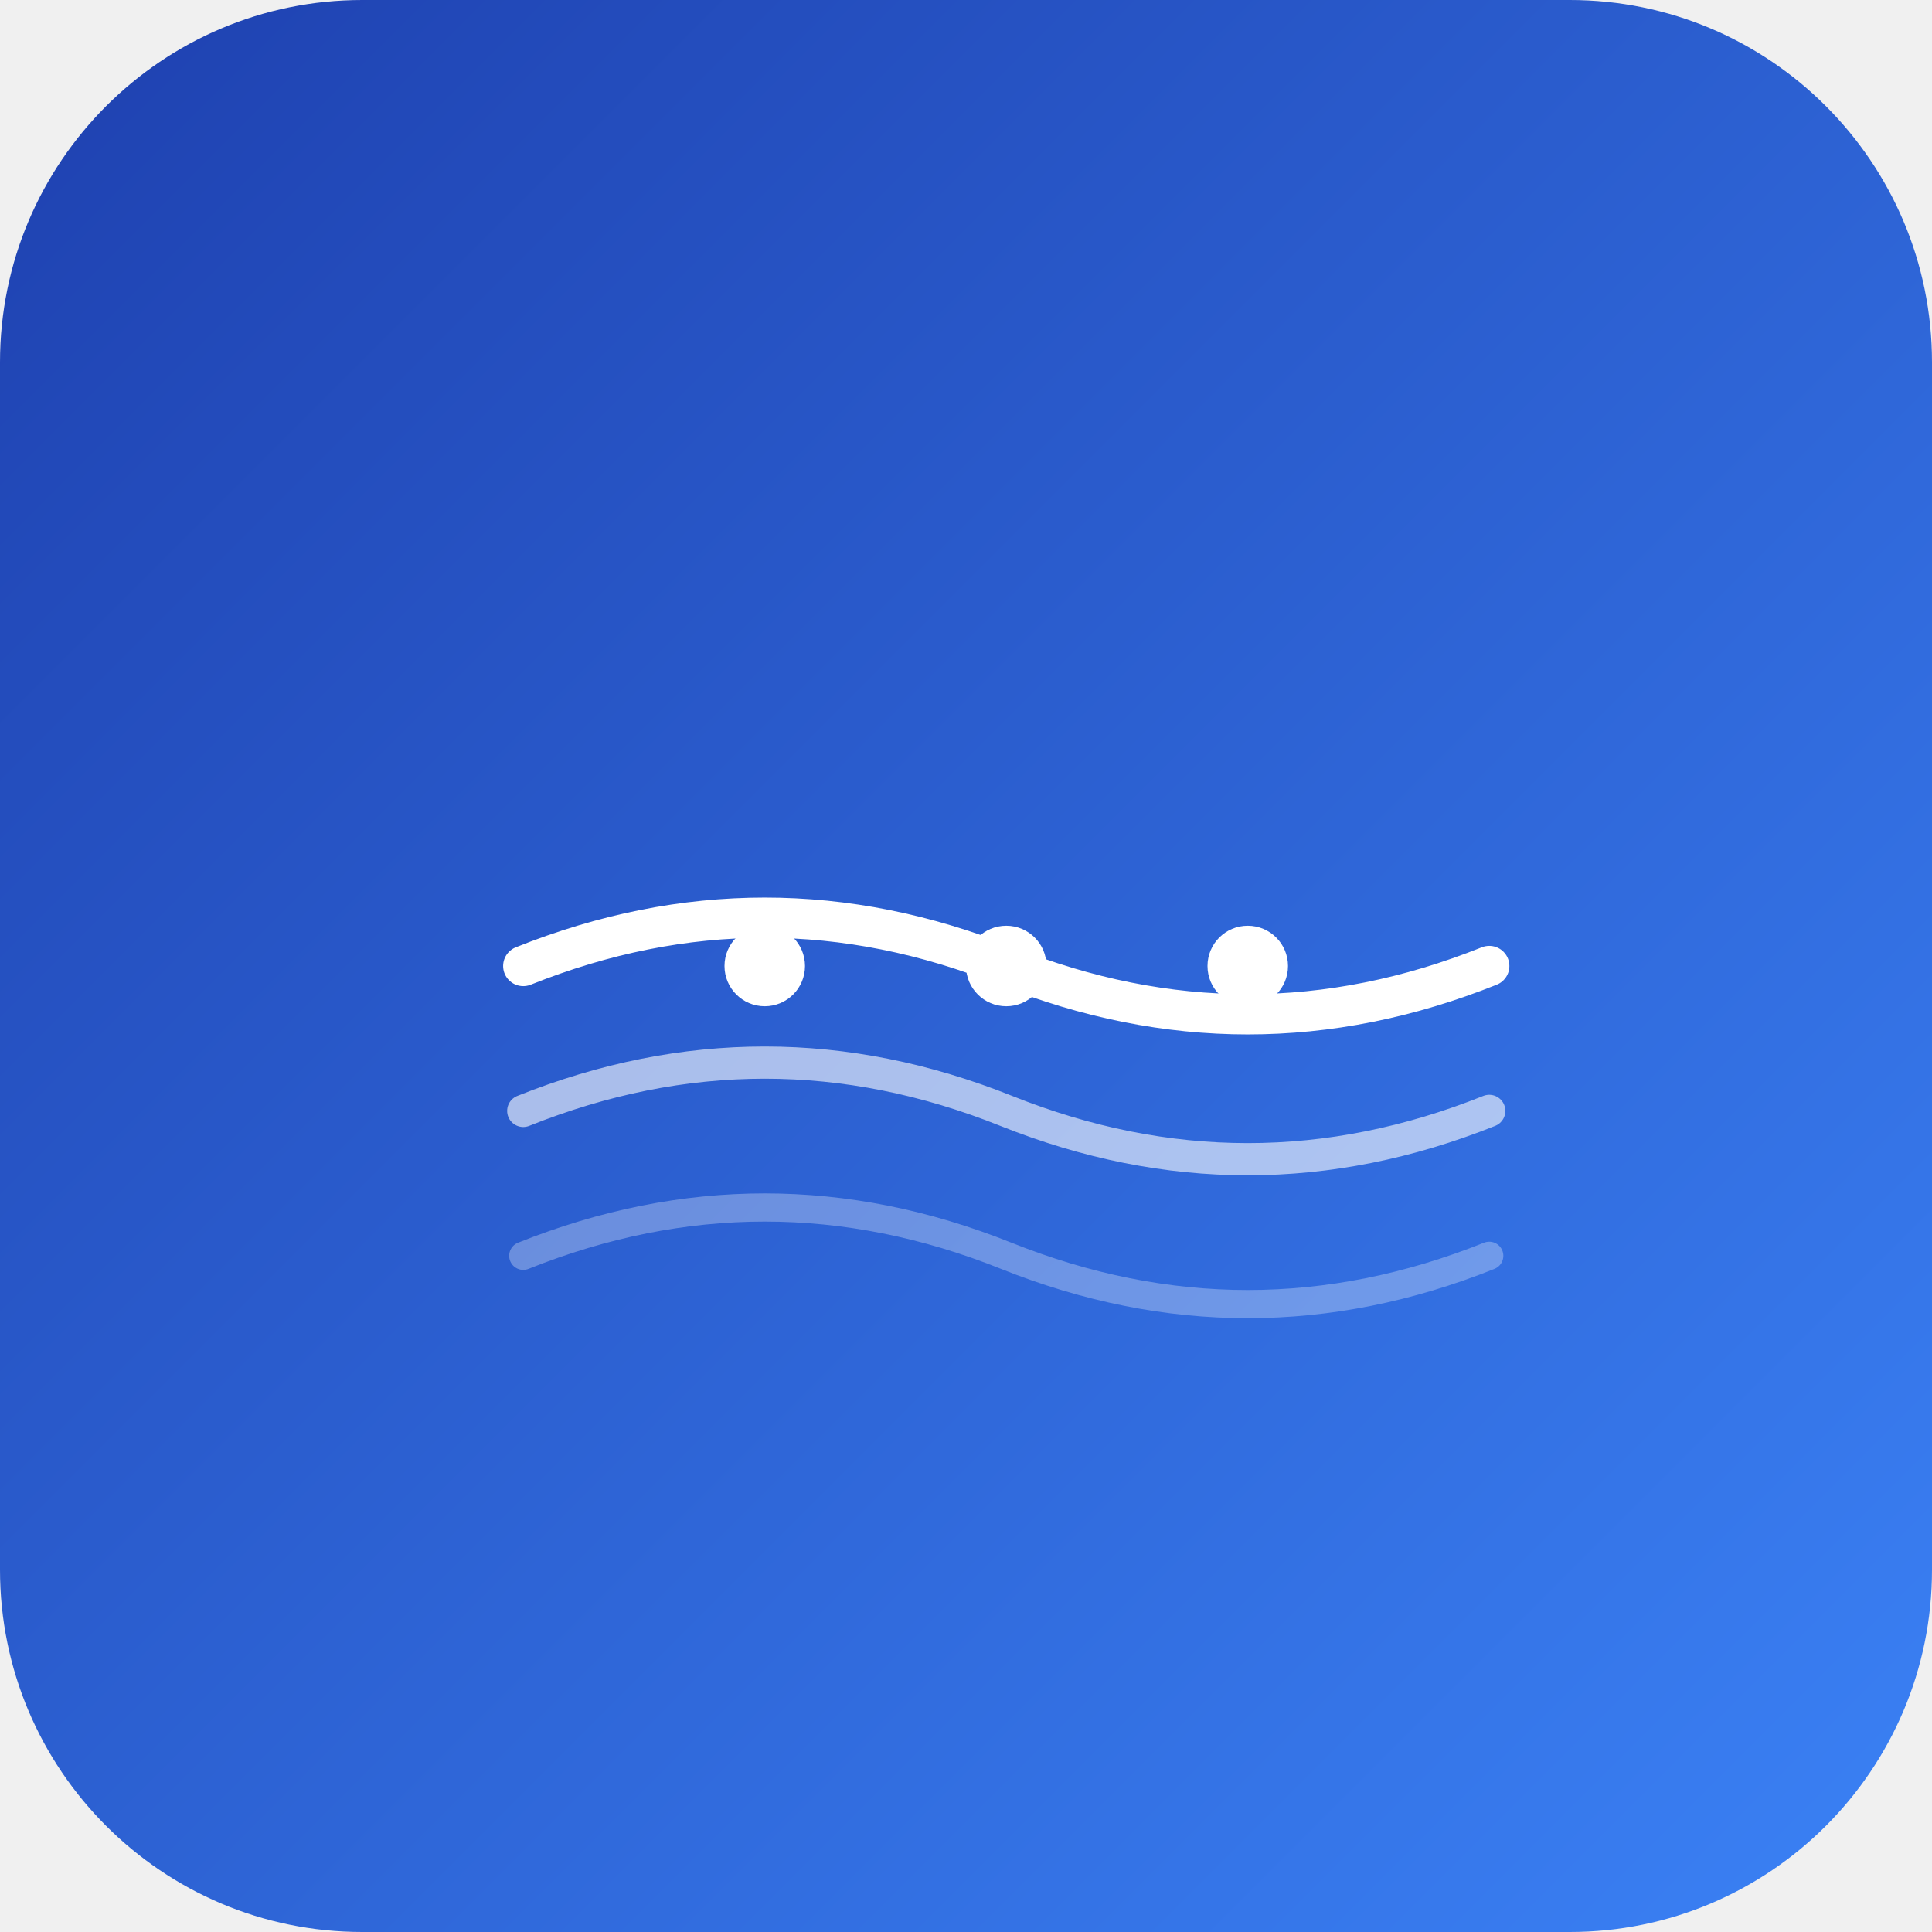
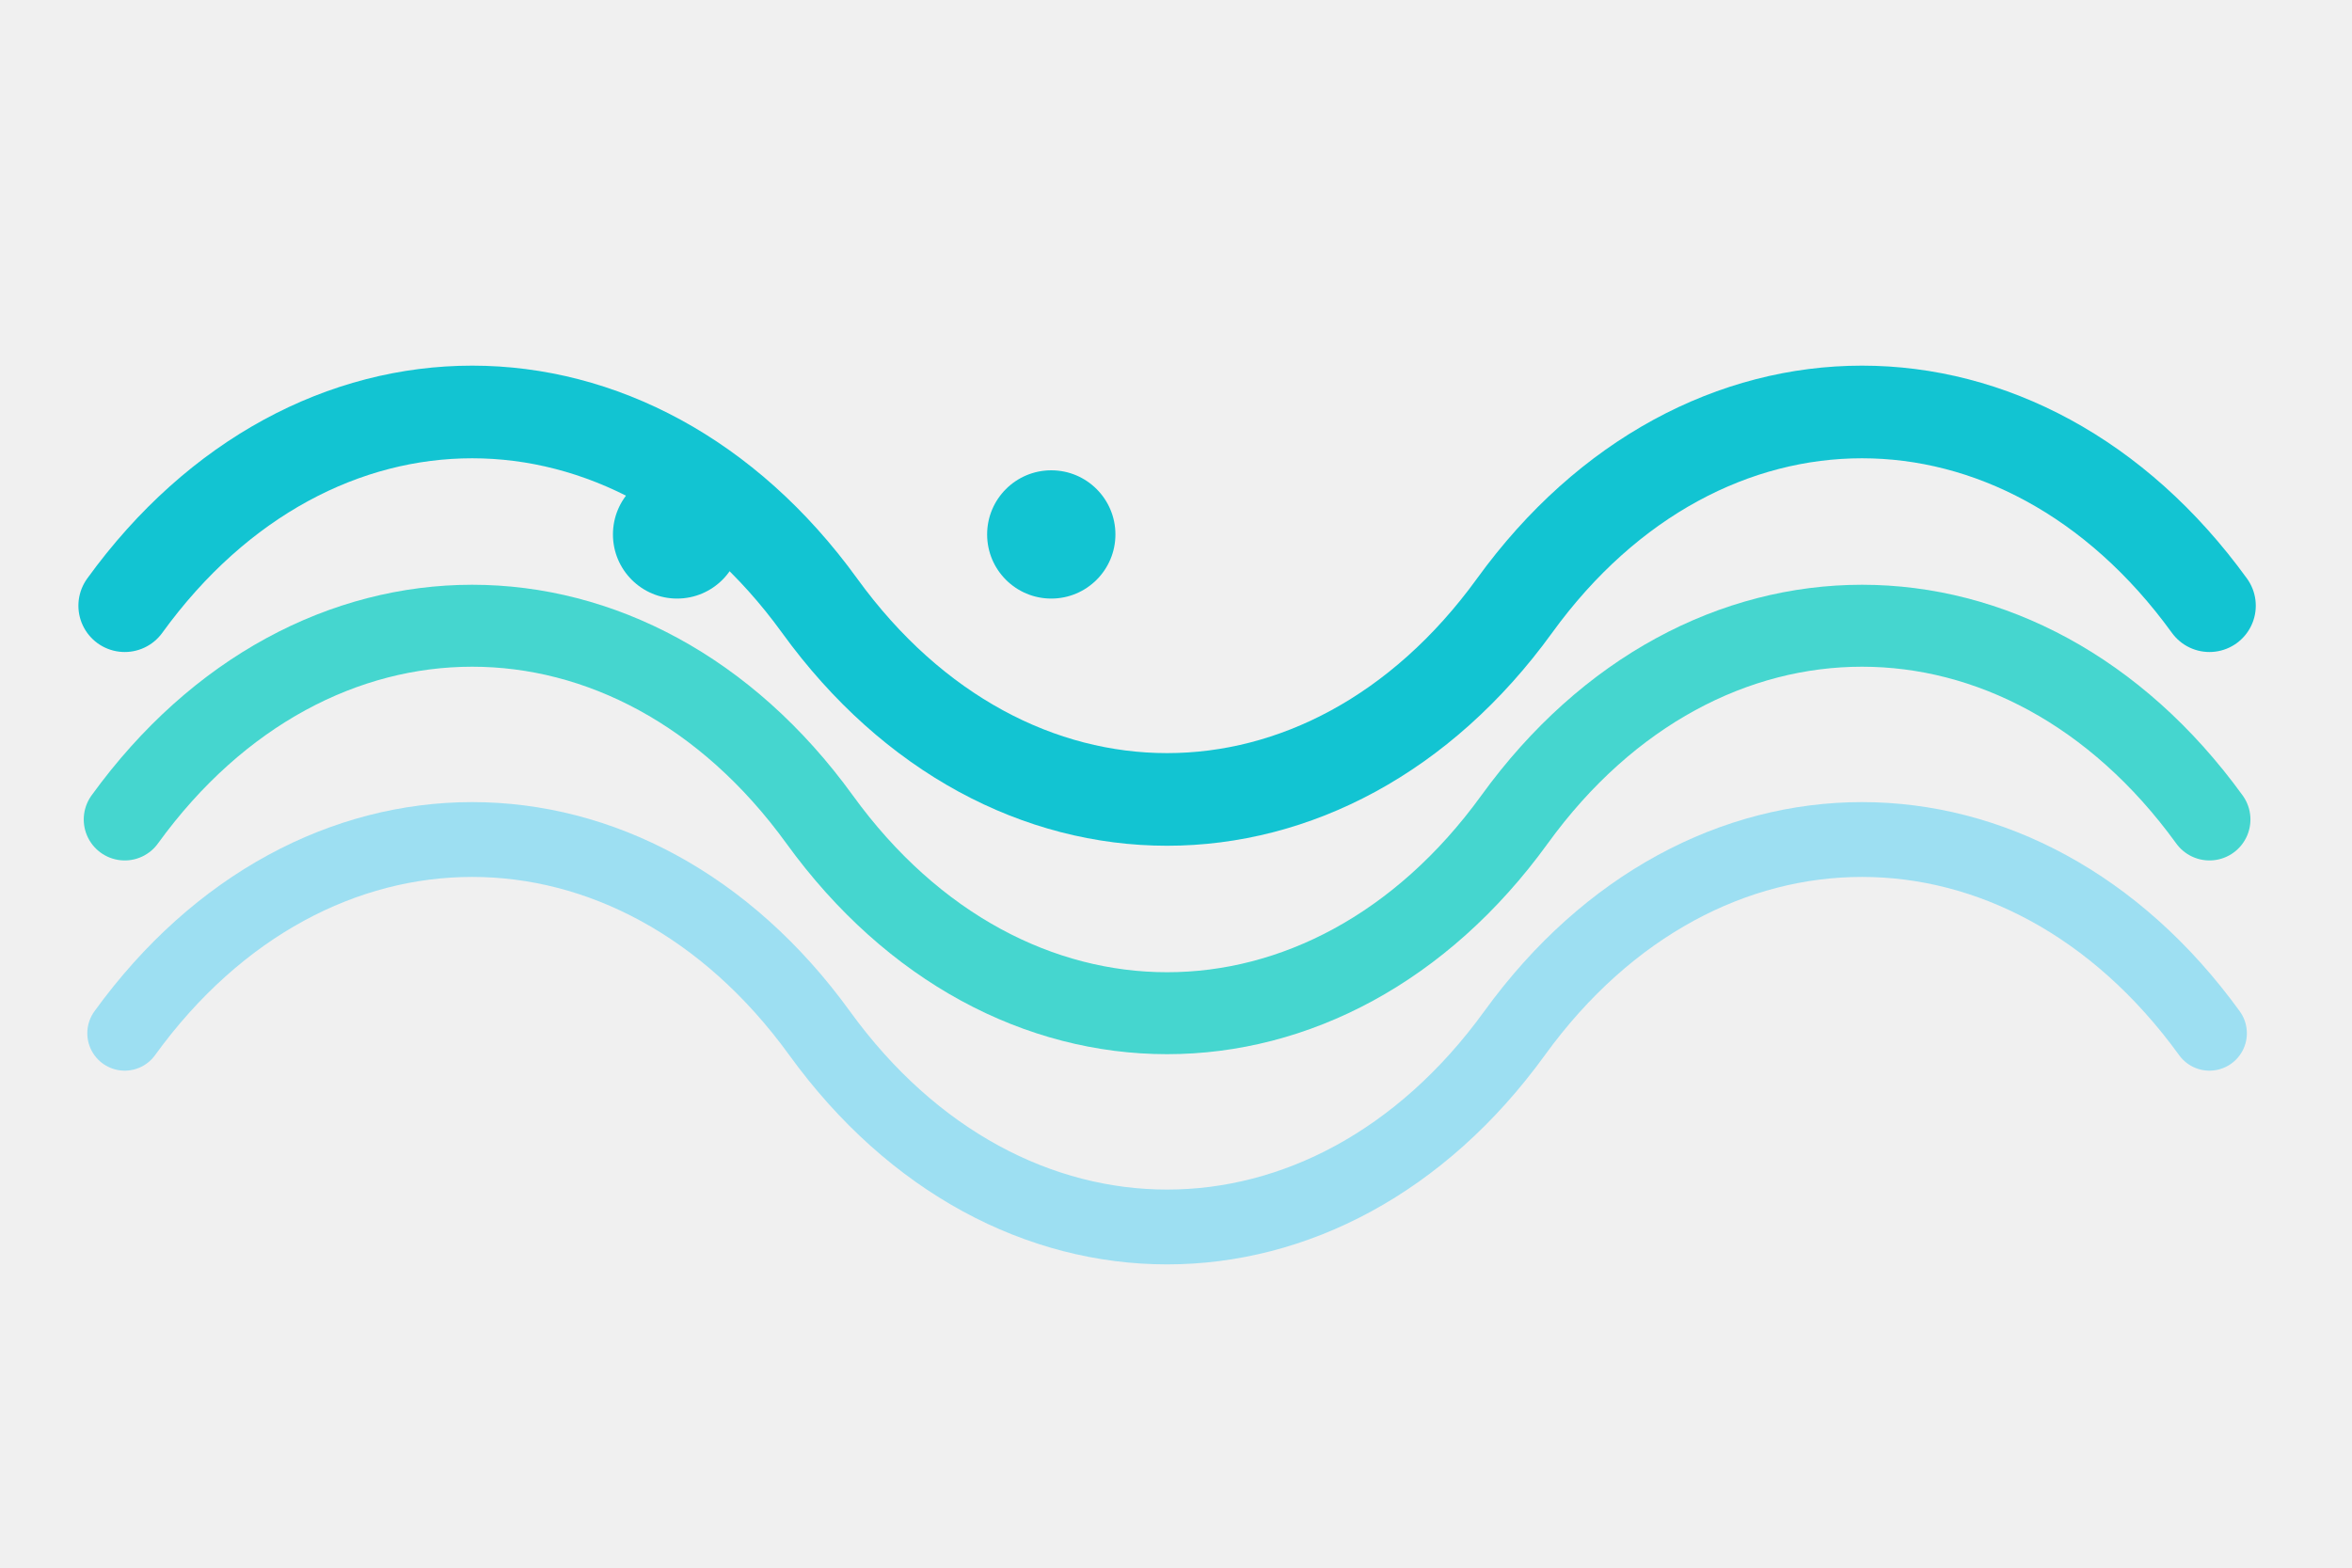
- <svg xmlns="http://www.w3.org/2000/svg" viewBox="0 0 240 240">
-   <defs>
-     <linearGradient id="iconGradient" x1="0%" y1="0%" x2="100%" y2="100%">
-       <stop offset="0%" style="stop-color:#1e40af;stop-opacity:1" />
-       <stop offset="100%" style="stop-color:#3b82f6;stop-opacity:1" />
-     </linearGradient>
-   </defs>
-   <rect width="240" height="240" rx="45" fill="url(#iconGradient)" />
-   <g transform="translate(45, 90)">
-     <path d="M 20,30 Q 50,18 80,30 T 140,30" stroke="white" stroke-width="5" fill="none" stroke-linecap="round" />
-     <circle cx="50" cy="30" r="5" fill="white" />
-     <circle cx="80" cy="30" r="5" fill="white" />
-     <circle cx="110" cy="30" r="5" fill="white" />
-     <path d="M 20,48 Q 50,36 80,48 T 140,48" stroke="white" stroke-width="4" fill="none" stroke-linecap="round" opacity="0.6" />
-     <path d="M 20,66 Q 50,54 80,66 T 140,66" stroke="white" stroke-width="3.5" fill="none" stroke-linecap="round" opacity="0.3" />
+ <svg xmlns="http://www.w3.org/2000/svg" viewBox="0 0 132 88">
+   <g fill="none" stroke-linecap="round" stroke-linejoin="round">
+     <path d="M7 34c10.5-14.5 28.5-14.5 39 0s28.5 14.5 39 0 28.5-14.5 39 0" stroke="#12c4d2" stroke-width="5.2" />
+     <path d="M7 46c10.5-14.5 28.5-14.5 39 0s28.5 14.5 39 0 28.5-14.5 39 0" stroke="#45d6cf" stroke-width="4.6" />
+     <path d="M7 58c10.5-14.5 28.5-14.5 39 0s28.5 14.5 39 0 28.5-14.5 39 0" stroke="#9ddff2" stroke-width="4.2" />
+     <circle cx="38" cy="30" r="3.6" fill="#12c4d2" />
+     <circle cx="59" cy="30" r="3.6" fill="#12c4d2" />
  </g>
</svg>
